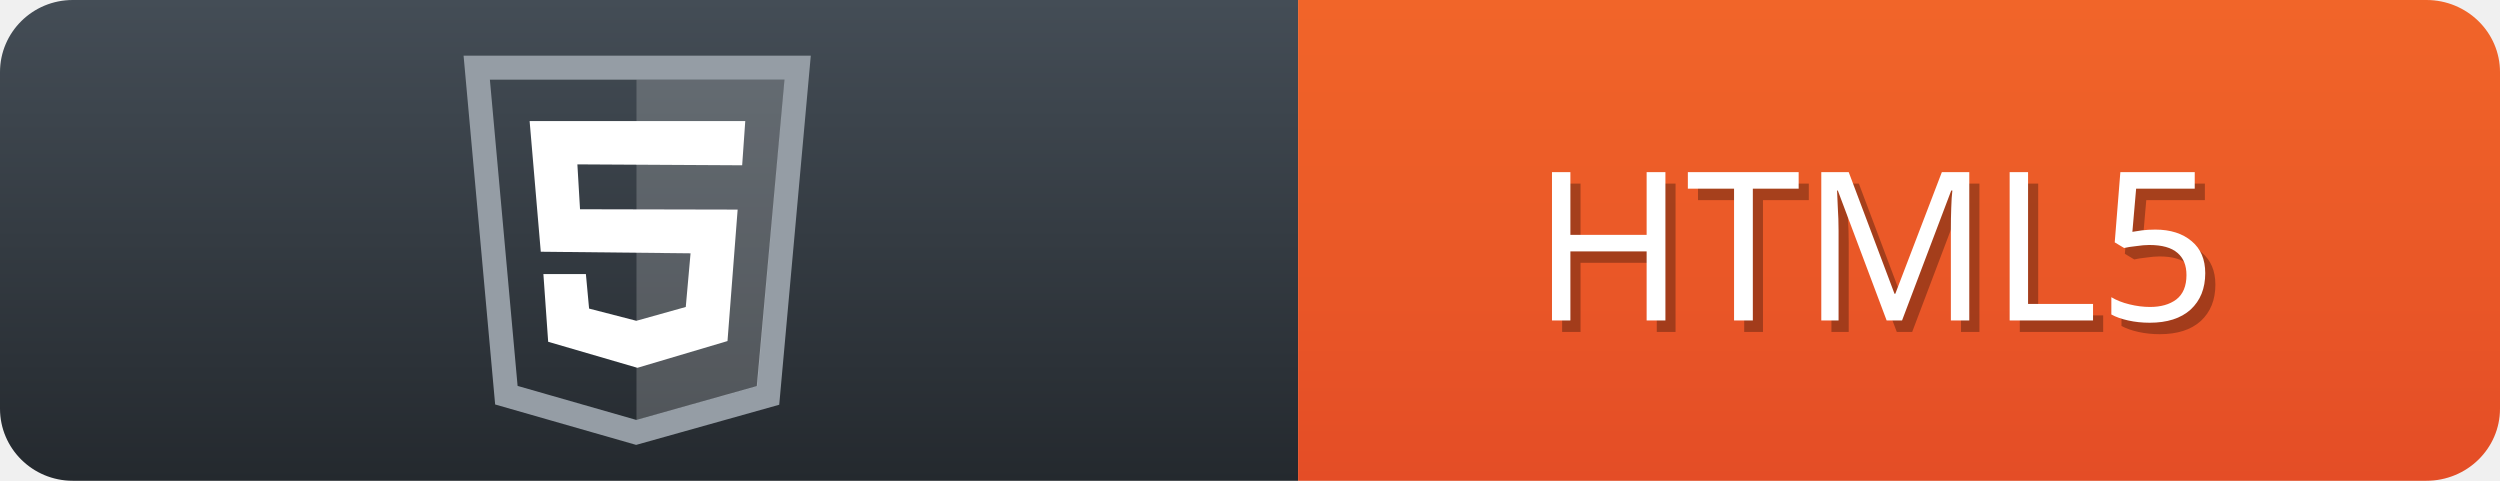
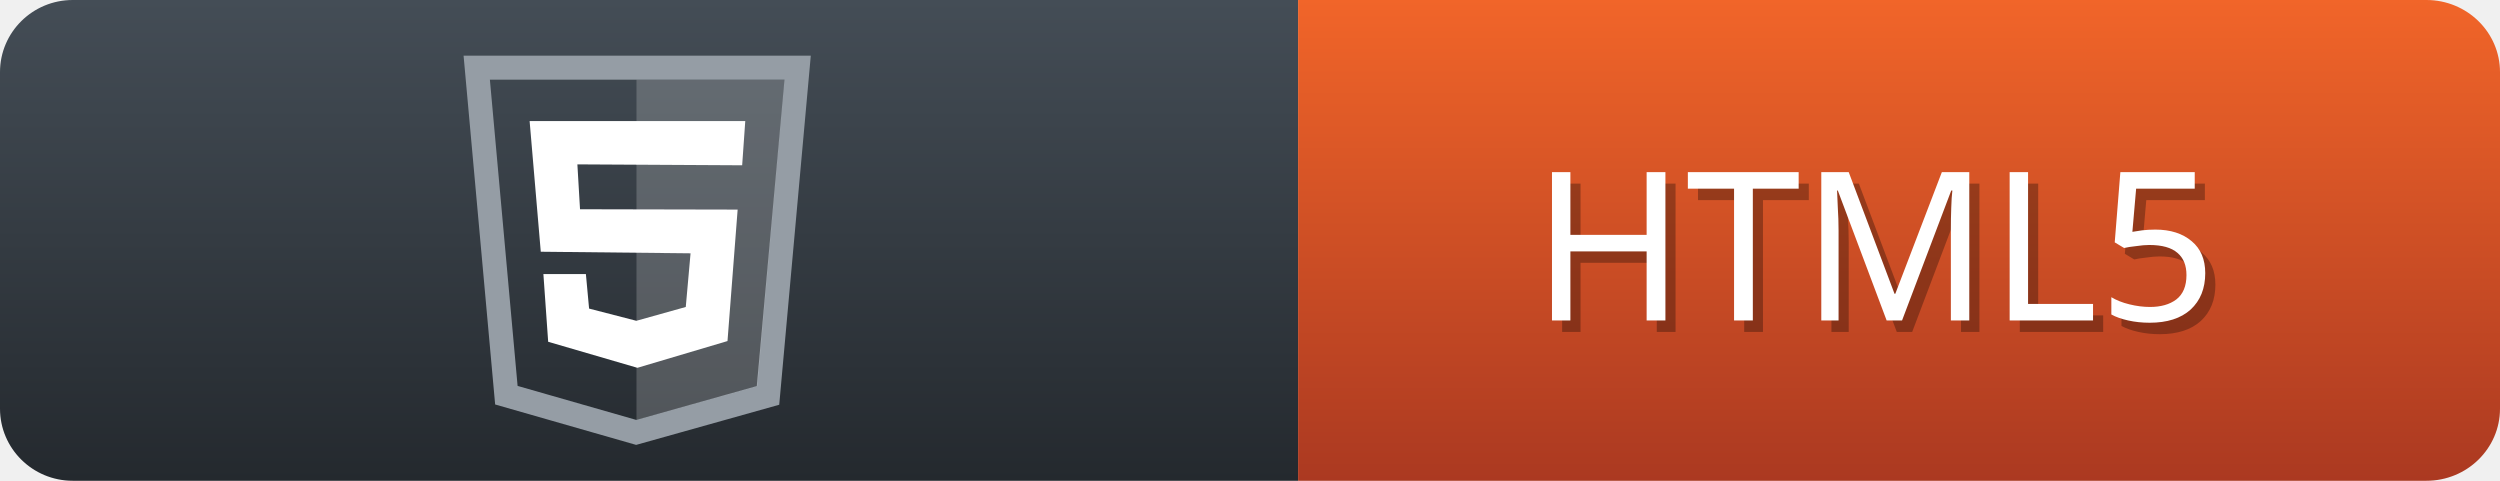
<svg xmlns="http://www.w3.org/2000/svg" width="104" height="20" version="1.1">
  <defs>
    <linearGradient id="linearGradient123-0" x1="15.811" x2="15.811" y2="31.623" gradientTransform="matrix(1.5811 0 0 .63246 54 0)" gradientUnits="userSpaceOnUse">
      <stop stop-color="#f16529" offset="0" />
-       <stop stop-color="#e44d26" offset="1" />
+       <stop stop-color="#ab3921" offset="1" />
    </linearGradient>
    <linearGradient id="linearGradient5152" x1="16.432" x2="16.432" y2="32.863" gradientTransform="scale(1.6432 .60858)" gradientUnits="userSpaceOnUse">
      <stop stop-color="#444D56" offset="0" />
      <stop stop-color="#24292E" offset="1" />
    </linearGradient>
  </defs>
  <path d="m0 3c0-1.657 1.355-3 3.027-3h50.973v20h-50.973c-1.672 0-3.027-1.343-3.027-3z" fill="url(#linearGradient5152)" />
  <path d="m54 0h46.939c1.69 0 3.061 1.343 3.061 3v14c0 1.657-1.37 3-3.061 3h-46.939z" fill="url(#linearGradient123-0)" />
  <path d="m19.832 2.815h13.35l-1.233 13.634-5.484 1.539-5.4-1.548z" fill="none" stroke="#959da5" />
  <path d="m32.637 3.32-1.134 12.748-5.025 1.397v-14.144z" fill="#fff" fill-opacity=".195" />
  <path d="m31.003 5.036h-8.971l0.464 5.436 6.231 0.066-0.199 2.232-2.055 0.575-1.967-0.508-0.133-1.436h-1.768l0.199 2.817 3.712 1.083 3.748-1.113 0.422-5.469-6.557-0.014-0.11-1.867 6.855 0.038z" fill="#fff" />
  <text x="64.141" y="13.808" fill="#000000" fill-opacity=".298" font-family="sans-serif" font-size="8.639px" stroke-width=".216" style="line-height:1.25" xml:space="preserve">
    <tspan x="64.141" y="13.808" fill="#000000" fill-opacity=".298" stroke-width=".216">HTML5</tspan>
  </text>
  <text x="63.717" y="13.331" fill="#ffffff" font-family="sans-serif" font-size="8.639px" stroke-width=".216" style="line-height:1.25" xml:space="preserve">
    <tspan x="63.717" y="13.331" fill="#ffffff" stroke-width=".216">HTML5</tspan>
  </text>
</svg>
